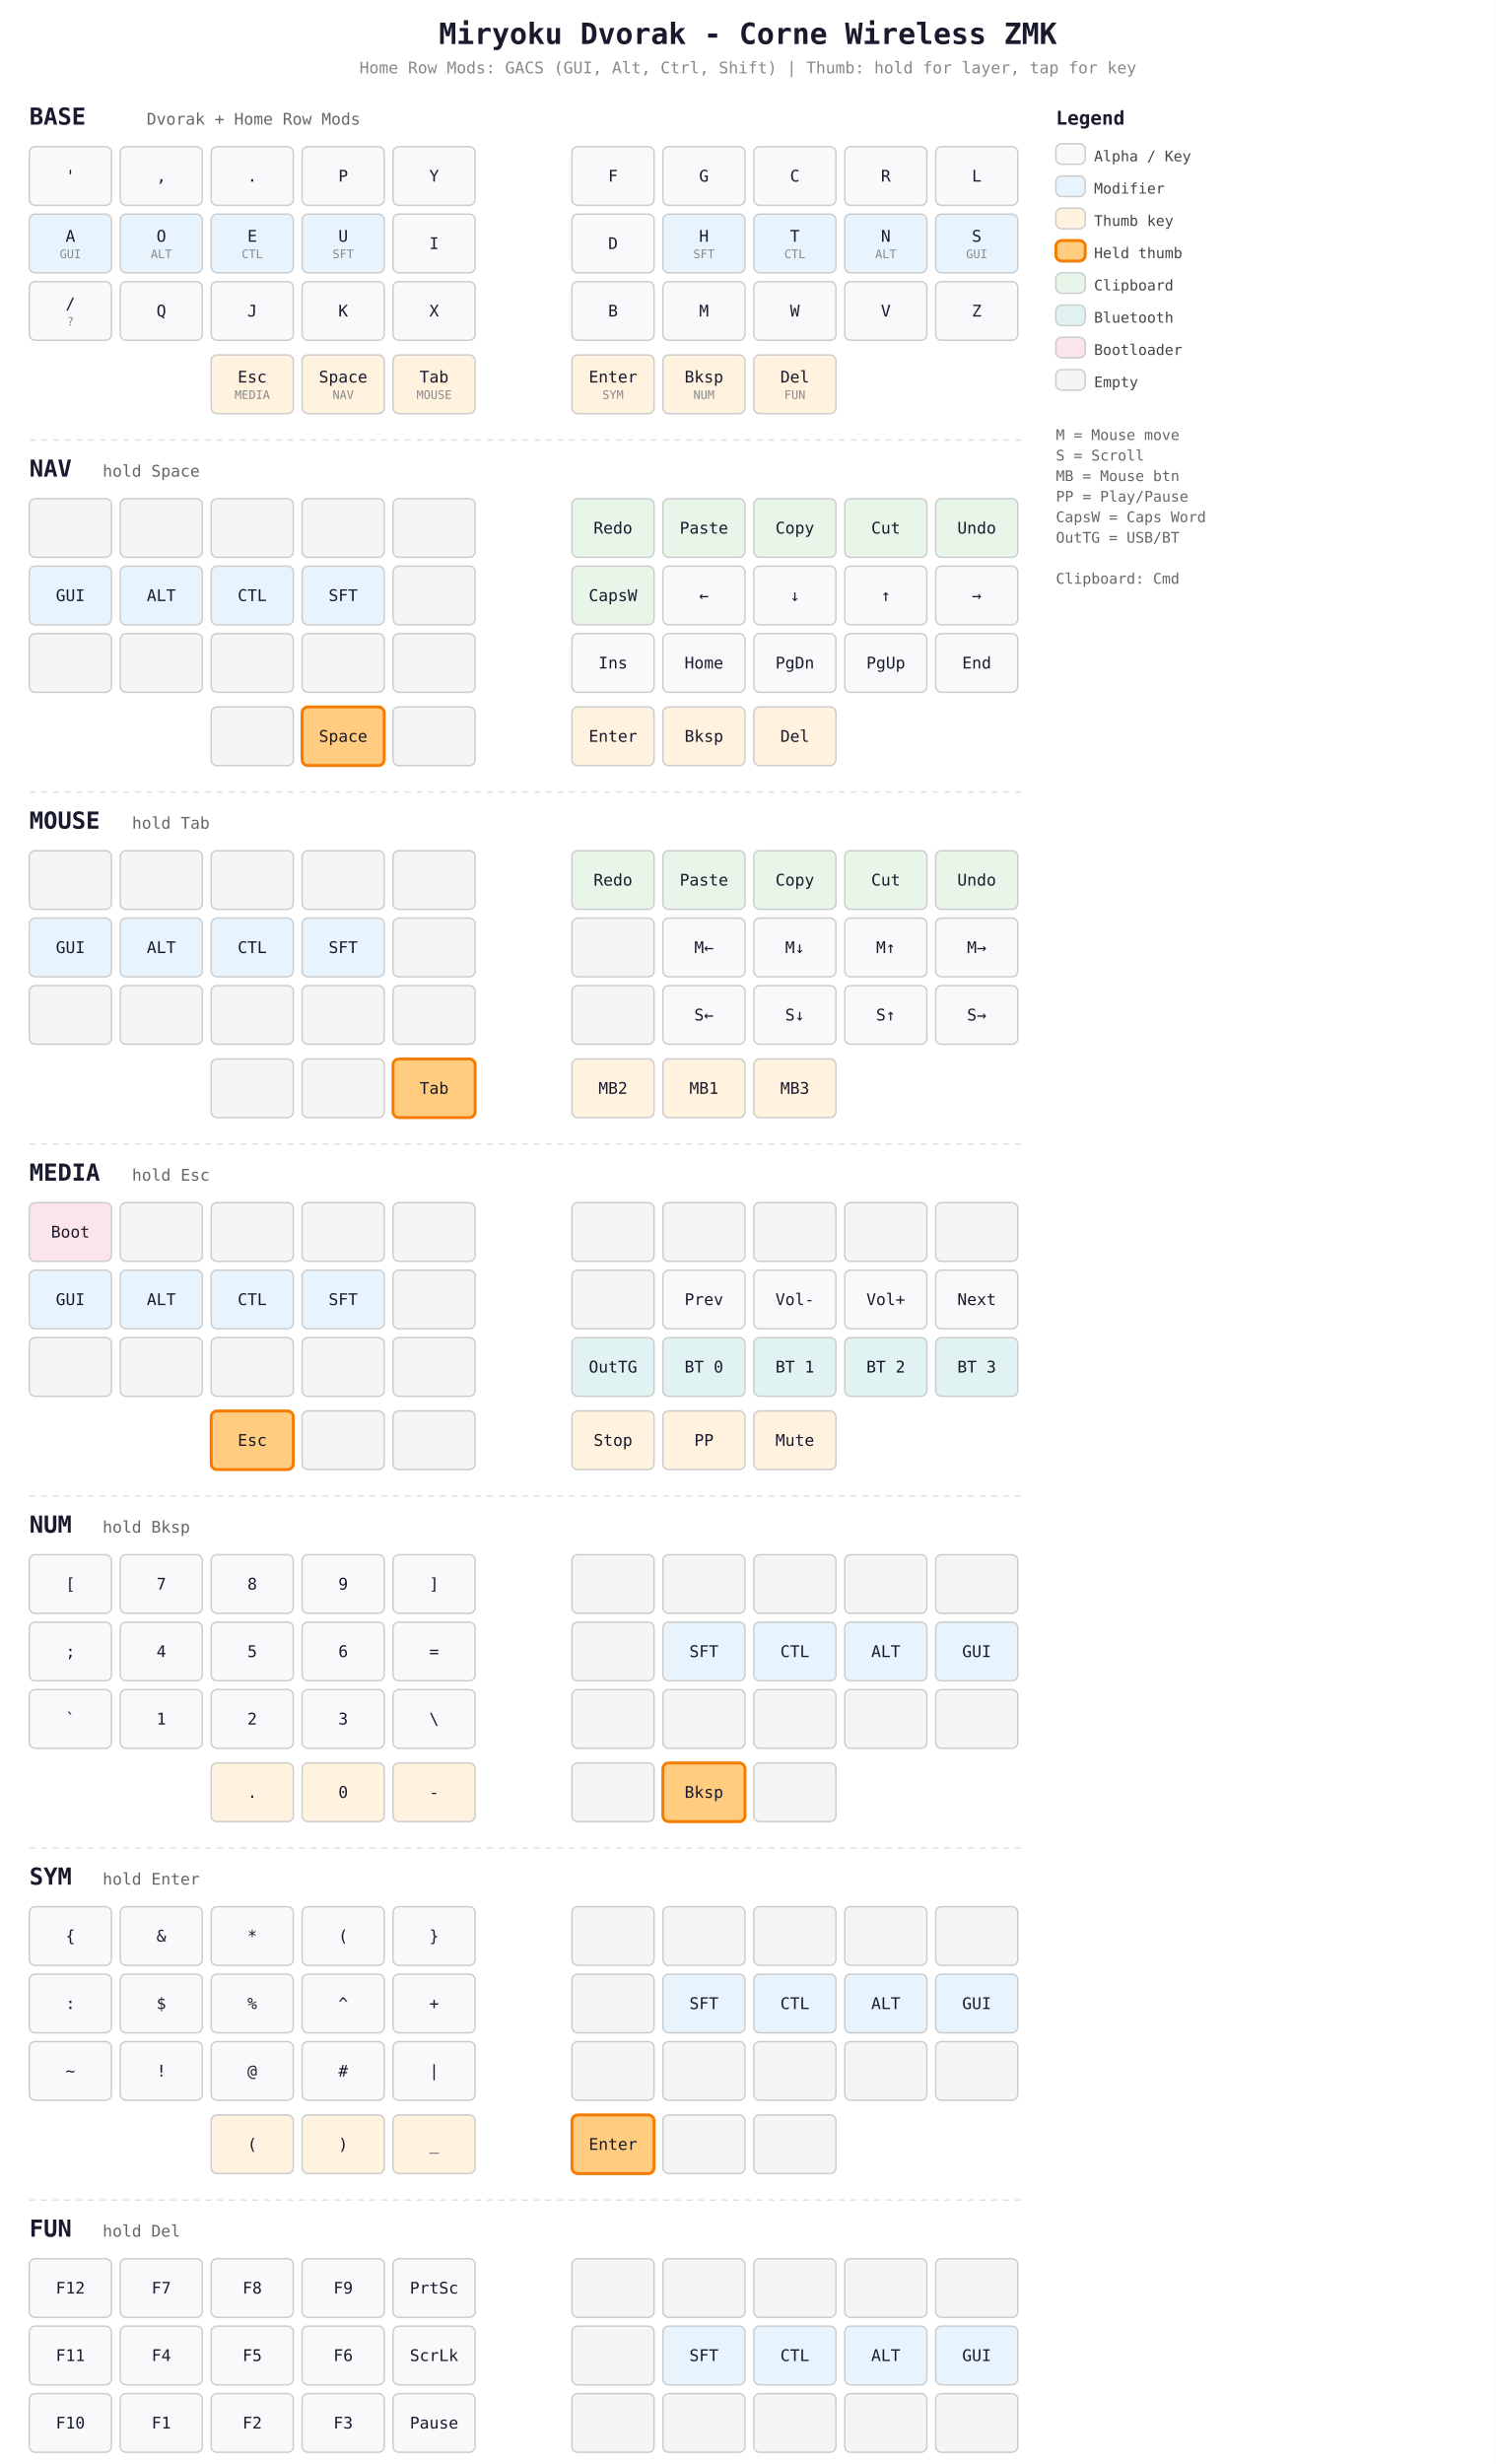
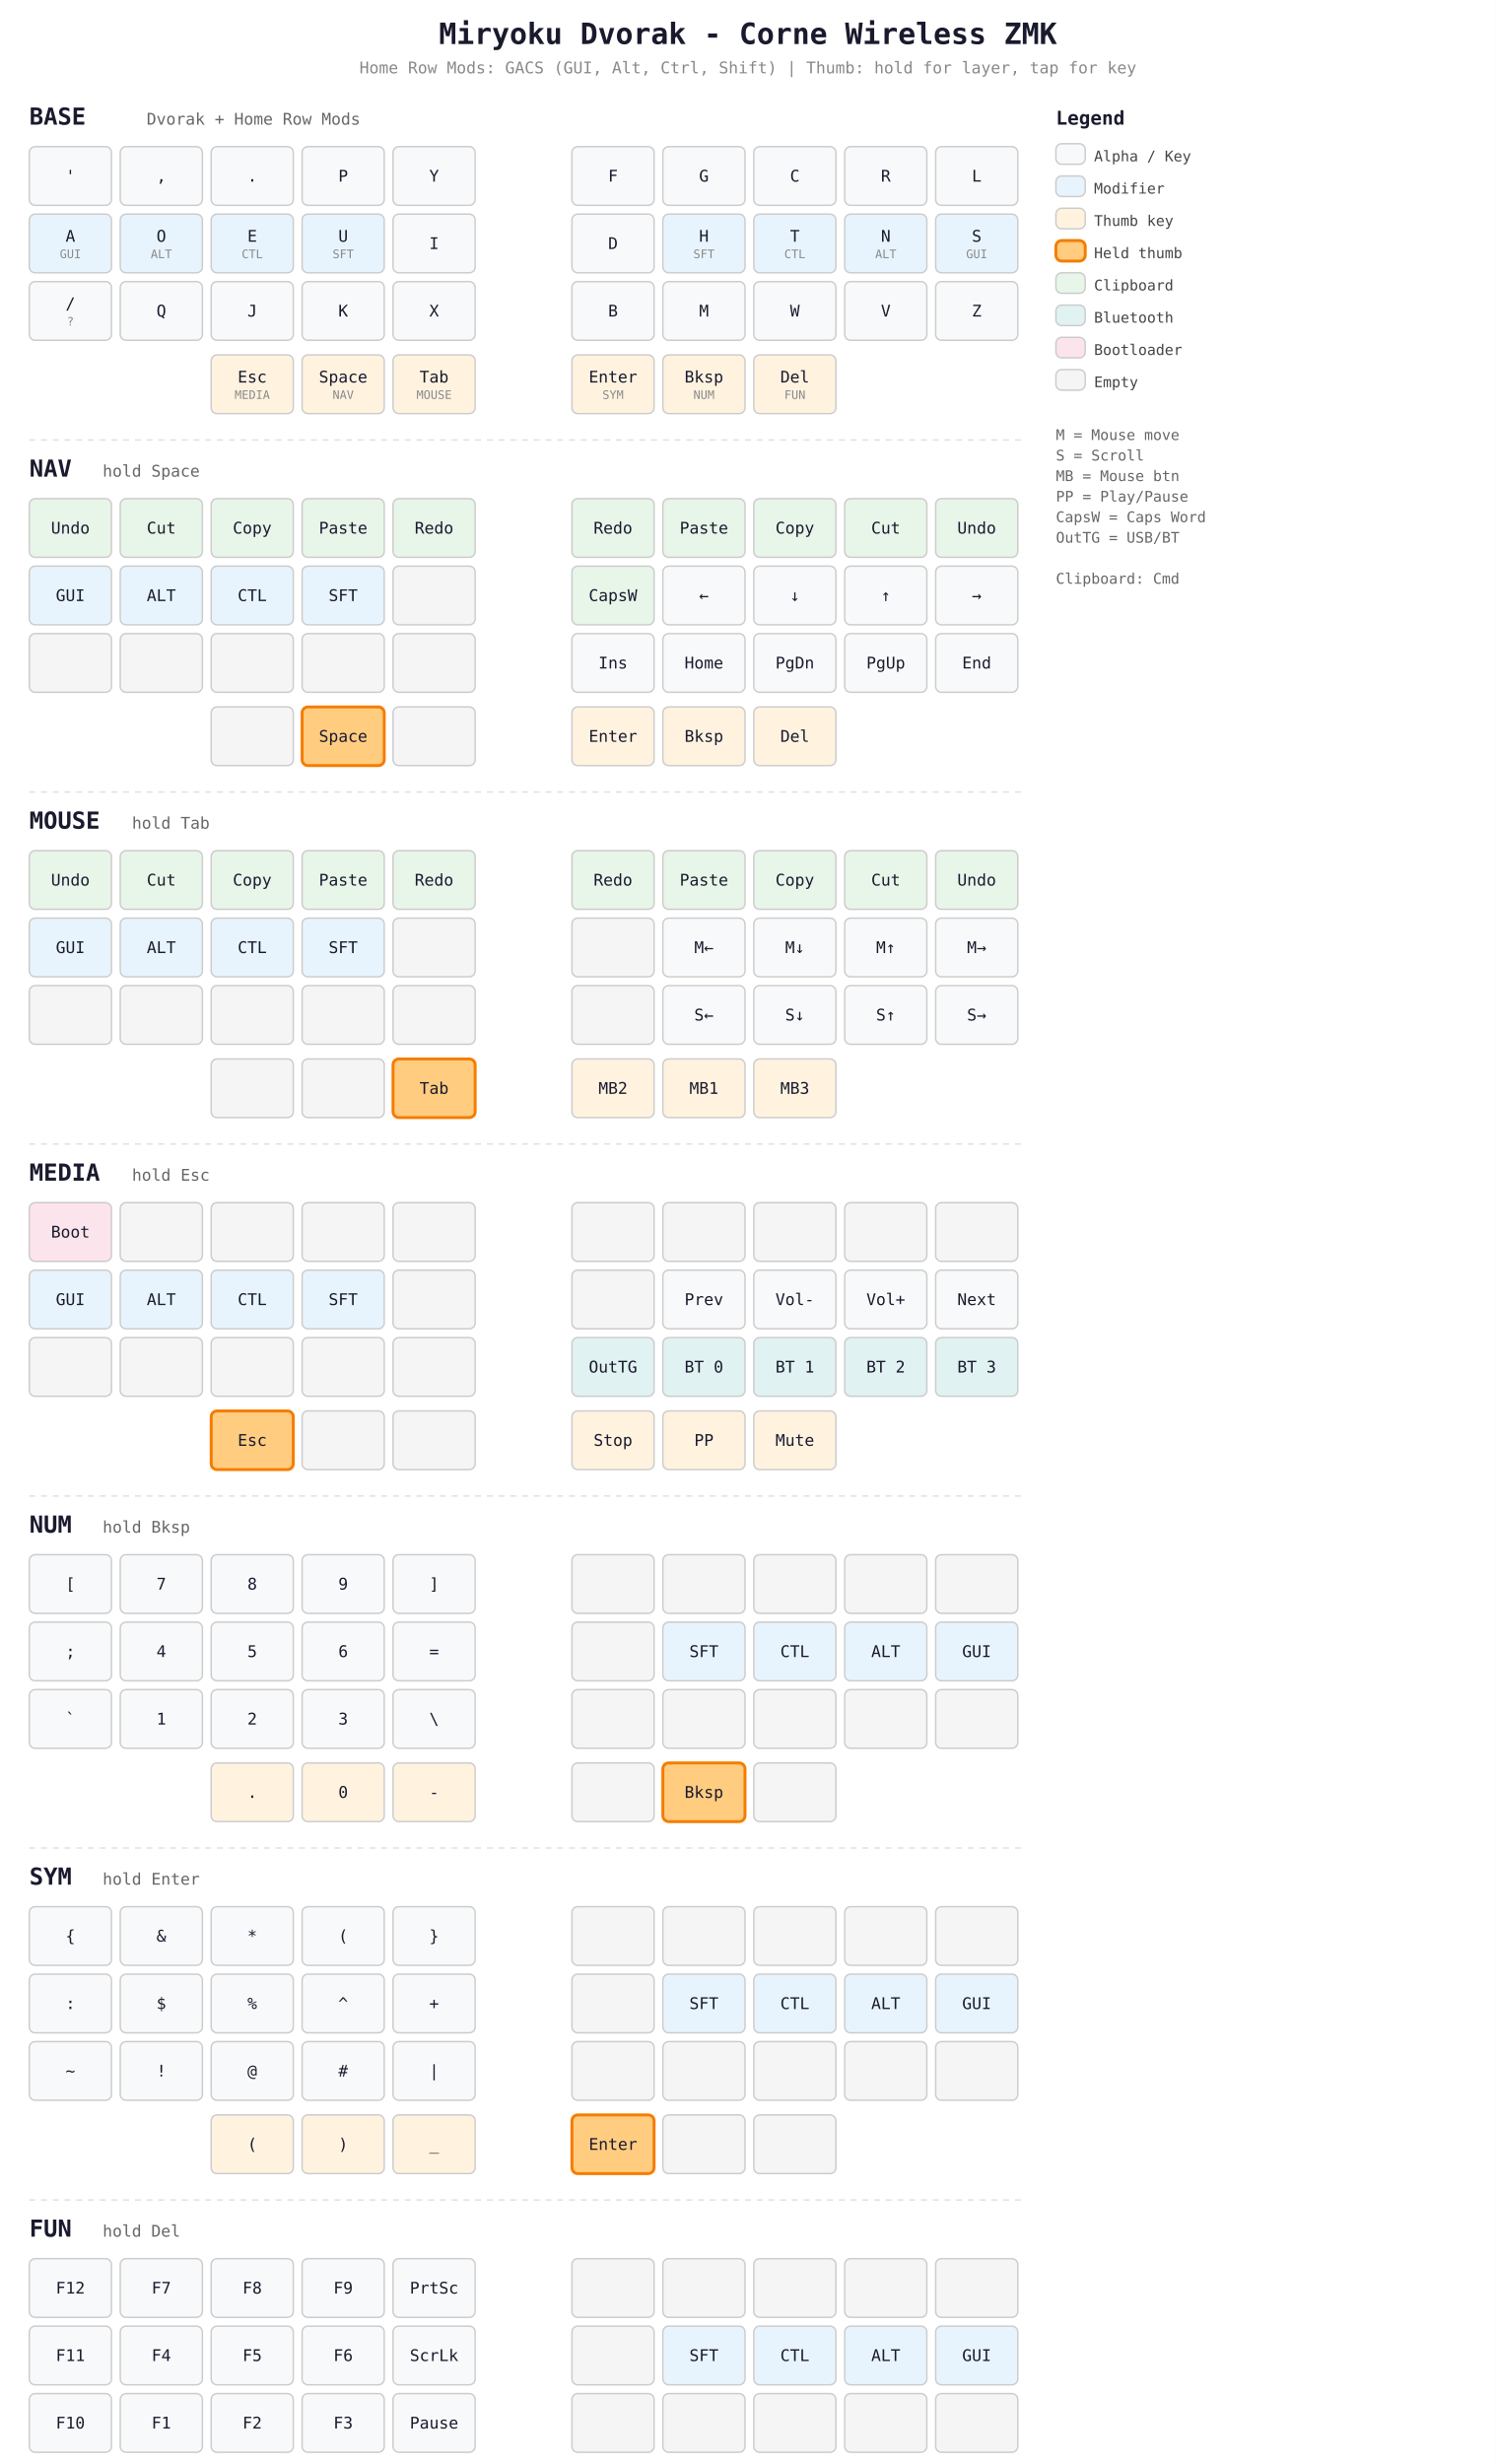
<svg xmlns="http://www.w3.org/2000/svg" viewBox="0 0 1020 1680" font-family="monospace, Menlo, Consolas" font-size="11">
  <style>
    .layer-title { font-size: 16px; font-weight: bold; fill: #1a1a2e; }
    .layer-subtitle { font-size: 11px; fill: #666; }
    .key { stroke: #ccc; stroke-width: 1; rx: 4; ry: 4; }
    .key-base { fill: #f8f9fa; }
    .key-mod { fill: #e8f4fd; }
    .key-thumb { fill: #fff3e0; }
    .key-thumb-active { fill: #ffcc80; stroke: #f57c00; stroke-width: 2; }
    .key-action { fill: #e8f5e9; }
    .key-empty { fill: #f5f5f5; }
    .key-danger { fill: #fce4ec; }
    .key-bt { fill: #e0f2f1; }
    .key-label { fill: #1a1a2e; font-size: 11px; text-anchor: middle; dominant-baseline: central; }
    .key-sub { fill: #888; font-size: 8px; text-anchor: middle; }
    .separator { stroke: #e0e0e0; stroke-width: 1; stroke-dasharray: 4,4; }
  </style>
  <rect width="1020" height="1680" fill="#fff" />
  <text x="510" y="30" text-anchor="middle" font-size="20" font-weight="bold" fill="#1a1a2e">Miryoku Dvorak - Corne Wireless ZMK</text>
  <text x="510" y="50" text-anchor="middle" font-size="11" fill="#888">Home Row Mods: GACS (GUI, Alt, Ctrl, Shift) | Thumb: hold for layer, tap for key</text>
  <g transform="translate(20, 70)">
    <text class="layer-title" x="0" y="15">BASE</text>
    <text class="layer-subtitle" x="80" y="15">Dvorak + Home Row Mods</text>
    <rect class="key key-base" x="0" y="30" width="56" height="40" />
    <text class="key-label" x="28" y="50">'</text>
    <rect class="key key-base" x="62" y="30" width="56" height="40" />
    <text class="key-label" x="90" y="50">,</text>
    <rect class="key key-base" x="124" y="30" width="56" height="40" />
    <text class="key-label" x="152" y="50">.</text>
    <rect class="key key-base" x="186" y="30" width="56" height="40" />
    <text class="key-label" x="214" y="50">P</text>
    <rect class="key key-base" x="248" y="30" width="56" height="40" />
    <text class="key-label" x="276" y="50">Y</text>
    <rect class="key key-base" x="370" y="30" width="56" height="40" />
    <text class="key-label" x="398" y="50">F</text>
    <rect class="key key-base" x="432" y="30" width="56" height="40" />
    <text class="key-label" x="460" y="50">G</text>
    <rect class="key key-base" x="494" y="30" width="56" height="40" />
    <text class="key-label" x="522" y="50">C</text>
    <rect class="key key-base" x="556" y="30" width="56" height="40" />
    <text class="key-label" x="584" y="50">R</text>
    <rect class="key key-base" x="618" y="30" width="56" height="40" />
    <text class="key-label" x="646" y="50">L</text>
    <rect class="key key-mod" x="0" y="76" width="56" height="40" />
    <text class="key-label" x="28" y="91">A</text>
    <text class="key-sub" x="28" y="106">GUI</text>
    <rect class="key key-mod" x="62" y="76" width="56" height="40" />
    <text class="key-label" x="90" y="91">O</text>
    <text class="key-sub" x="90" y="106">ALT</text>
    <rect class="key key-mod" x="124" y="76" width="56" height="40" />
    <text class="key-label" x="152" y="91">E</text>
    <text class="key-sub" x="152" y="106">CTL</text>
    <rect class="key key-mod" x="186" y="76" width="56" height="40" />
    <text class="key-label" x="214" y="91">U</text>
    <text class="key-sub" x="214" y="106">SFT</text>
    <rect class="key key-base" x="248" y="76" width="56" height="40" />
    <text class="key-label" x="276" y="96">I</text>
    <rect class="key key-base" x="370" y="76" width="56" height="40" />
    <text class="key-label" x="398" y="96">D</text>
    <rect class="key key-mod" x="432" y="76" width="56" height="40" />
    <text class="key-label" x="460" y="91">H</text>
    <text class="key-sub" x="460" y="106">SFT</text>
    <rect class="key key-mod" x="494" y="76" width="56" height="40" />
    <text class="key-label" x="522" y="91">T</text>
    <text class="key-sub" x="522" y="106">CTL</text>
    <rect class="key key-mod" x="556" y="76" width="56" height="40" />
    <text class="key-label" x="584" y="91">N</text>
    <text class="key-sub" x="584" y="106">ALT</text>
    <rect class="key key-mod" x="618" y="76" width="56" height="40" />
    <text class="key-label" x="646" y="91">S</text>
    <text class="key-sub" x="646" y="106">GUI</text>
    <rect class="key key-base" x="0" y="122" width="56" height="40" />
    <text class="key-label" x="28" y="137">/</text>
    <text class="key-sub" x="28" y="152">?</text>
    <rect class="key key-base" x="62" y="122" width="56" height="40" />
    <text class="key-label" x="90" y="142">Q</text>
    <rect class="key key-base" x="124" y="122" width="56" height="40" />
    <text class="key-label" x="152" y="142">J</text>
    <rect class="key key-base" x="186" y="122" width="56" height="40" />
    <text class="key-label" x="214" y="142">K</text>
    <rect class="key key-base" x="248" y="122" width="56" height="40" />
    <text class="key-label" x="276" y="142">X</text>
    <rect class="key key-base" x="370" y="122" width="56" height="40" />
    <text class="key-label" x="398" y="142">B</text>
    <rect class="key key-base" x="432" y="122" width="56" height="40" />
    <text class="key-label" x="460" y="142">M</text>
    <rect class="key key-base" x="494" y="122" width="56" height="40" />
    <text class="key-label" x="522" y="142">W</text>
    <rect class="key key-base" x="556" y="122" width="56" height="40" />
    <text class="key-label" x="584" y="142">V</text>
    <rect class="key key-base" x="618" y="122" width="56" height="40" />
    <text class="key-label" x="646" y="142">Z</text>
    <rect class="key key-thumb" x="124" y="172" width="56" height="40" />
    <text class="key-label" x="152" y="187">Esc</text>
    <text class="key-sub" x="152" y="202">MEDIA</text>
    <rect class="key key-thumb" x="186" y="172" width="56" height="40" />
    <text class="key-label" x="214" y="187">Space</text>
    <text class="key-sub" x="214" y="202">NAV</text>
    <rect class="key key-thumb" x="248" y="172" width="56" height="40" />
    <text class="key-label" x="276" y="187">Tab</text>
    <text class="key-sub" x="276" y="202">MOUSE</text>
    <rect class="key key-thumb" x="370" y="172" width="56" height="40" />
    <text class="key-label" x="398" y="187">Enter</text>
    <text class="key-sub" x="398" y="202">SYM</text>
    <rect class="key key-thumb" x="432" y="172" width="56" height="40" />
    <text class="key-label" x="460" y="187">Bksp</text>
    <text class="key-sub" x="460" y="202">NUM</text>
    <rect class="key key-thumb" x="494" y="172" width="56" height="40" />
    <text class="key-label" x="522" y="187">Del</text>
    <text class="key-sub" x="522" y="202">FUN</text>
  </g>
  <line class="separator" x1="20" y1="300" x2="700" y2="300" />
  <g transform="translate(20, 310)">
    <text class="layer-title" x="0" y="15">NAV</text>
    <text class="layer-subtitle" x="50" y="15">hold Space</text>
-     <rect class="key key-empty" x="0" y="30" width="56" height="40" />
-     <rect class="key key-empty" x="62" y="30" width="56" height="40" />
-     <rect class="key key-empty" x="124" y="30" width="56" height="40" />
-     <rect class="key key-empty" x="186" y="30" width="56" height="40" />
-     <rect class="key key-empty" x="248" y="30" width="56" height="40" />
+     <rect class="key key-action" x="0" y="30" width="56" height="40" />
+     <text class="key-label" x="28" y="50">Undo</text>
+     <rect class="key key-action" x="62" y="30" width="56" height="40" />
+     <text class="key-label" x="90" y="50">Cut</text>
+     <rect class="key key-action" x="124" y="30" width="56" height="40" />
+     <text class="key-label" x="152" y="50">Copy</text>
+     <rect class="key key-action" x="186" y="30" width="56" height="40" />
+     <text class="key-label" x="214" y="50">Paste</text>
+     <rect class="key key-action" x="248" y="30" width="56" height="40" />
+     <text class="key-label" x="276" y="50">Redo</text>
    <rect class="key key-action" x="370" y="30" width="56" height="40" />
    <text class="key-label" x="398" y="50">Redo</text>
    <rect class="key key-action" x="432" y="30" width="56" height="40" />
    <text class="key-label" x="460" y="50">Paste</text>
    <rect class="key key-action" x="494" y="30" width="56" height="40" />
    <text class="key-label" x="522" y="50">Copy</text>
    <rect class="key key-action" x="556" y="30" width="56" height="40" />
    <text class="key-label" x="584" y="50">Cut</text>
    <rect class="key key-action" x="618" y="30" width="56" height="40" />
    <text class="key-label" x="646" y="50">Undo</text>
    <rect class="key key-mod" x="0" y="76" width="56" height="40" />
    <text class="key-label" x="28" y="96">GUI</text>
    <rect class="key key-mod" x="62" y="76" width="56" height="40" />
    <text class="key-label" x="90" y="96">ALT</text>
    <rect class="key key-mod" x="124" y="76" width="56" height="40" />
    <text class="key-label" x="152" y="96">CTL</text>
    <rect class="key key-mod" x="186" y="76" width="56" height="40" />
    <text class="key-label" x="214" y="96">SFT</text>
    <rect class="key key-empty" x="248" y="76" width="56" height="40" />
    <rect class="key key-action" x="370" y="76" width="56" height="40" />
    <text class="key-label" x="398" y="96">CapsW</text>
    <rect class="key key-base" x="432" y="76" width="56" height="40" />
    <text class="key-label" x="460" y="96">←</text>
    <rect class="key key-base" x="494" y="76" width="56" height="40" />
    <text class="key-label" x="522" y="96">↓</text>
    <rect class="key key-base" x="556" y="76" width="56" height="40" />
    <text class="key-label" x="584" y="96">↑</text>
    <rect class="key key-base" x="618" y="76" width="56" height="40" />
    <text class="key-label" x="646" y="96">→</text>
    <rect class="key key-empty" x="0" y="122" width="56" height="40" />
    <rect class="key key-empty" x="62" y="122" width="56" height="40" />
    <rect class="key key-empty" x="124" y="122" width="56" height="40" />
    <rect class="key key-empty" x="186" y="122" width="56" height="40" />
    <rect class="key key-empty" x="248" y="122" width="56" height="40" />
    <rect class="key key-base" x="370" y="122" width="56" height="40" />
    <text class="key-label" x="398" y="142">Ins</text>
    <rect class="key key-base" x="432" y="122" width="56" height="40" />
    <text class="key-label" x="460" y="142">Home</text>
    <rect class="key key-base" x="494" y="122" width="56" height="40" />
    <text class="key-label" x="522" y="142">PgDn</text>
    <rect class="key key-base" x="556" y="122" width="56" height="40" />
    <text class="key-label" x="584" y="142">PgUp</text>
    <rect class="key key-base" x="618" y="122" width="56" height="40" />
    <text class="key-label" x="646" y="142">End</text>
    <rect class="key key-empty" x="124" y="172" width="56" height="40" />
    <rect class="key key-thumb-active" x="186" y="172" width="56" height="40" />
    <text class="key-label" x="214" y="192">Space</text>
    <rect class="key key-empty" x="248" y="172" width="56" height="40" />
    <rect class="key key-thumb" x="370" y="172" width="56" height="40" />
    <text class="key-label" x="398" y="192">Enter</text>
    <rect class="key key-thumb" x="432" y="172" width="56" height="40" />
    <text class="key-label" x="460" y="192">Bksp</text>
    <rect class="key key-thumb" x="494" y="172" width="56" height="40" />
    <text class="key-label" x="522" y="192">Del</text>
  </g>
  <line class="separator" x1="20" y1="540" x2="700" y2="540" />
  <g transform="translate(20, 550)">
    <text class="layer-title" x="0" y="15">MOUSE</text>
    <text class="layer-subtitle" x="70" y="15">hold Tab</text>
-     <rect class="key key-empty" x="0" y="30" width="56" height="40" />
-     <rect class="key key-empty" x="62" y="30" width="56" height="40" />
-     <rect class="key key-empty" x="124" y="30" width="56" height="40" />
-     <rect class="key key-empty" x="186" y="30" width="56" height="40" />
-     <rect class="key key-empty" x="248" y="30" width="56" height="40" />
+     <rect class="key key-action" x="0" y="30" width="56" height="40" />
+     <text class="key-label" x="28" y="50">Undo</text>
+     <rect class="key key-action" x="62" y="30" width="56" height="40" />
+     <text class="key-label" x="90" y="50">Cut</text>
+     <rect class="key key-action" x="124" y="30" width="56" height="40" />
+     <text class="key-label" x="152" y="50">Copy</text>
+     <rect class="key key-action" x="186" y="30" width="56" height="40" />
+     <text class="key-label" x="214" y="50">Paste</text>
+     <rect class="key key-action" x="248" y="30" width="56" height="40" />
+     <text class="key-label" x="276" y="50">Redo</text>
    <rect class="key key-action" x="370" y="30" width="56" height="40" />
    <text class="key-label" x="398" y="50">Redo</text>
    <rect class="key key-action" x="432" y="30" width="56" height="40" />
    <text class="key-label" x="460" y="50">Paste</text>
    <rect class="key key-action" x="494" y="30" width="56" height="40" />
    <text class="key-label" x="522" y="50">Copy</text>
    <rect class="key key-action" x="556" y="30" width="56" height="40" />
    <text class="key-label" x="584" y="50">Cut</text>
    <rect class="key key-action" x="618" y="30" width="56" height="40" />
    <text class="key-label" x="646" y="50">Undo</text>
    <rect class="key key-mod" x="0" y="76" width="56" height="40" />
    <text class="key-label" x="28" y="96">GUI</text>
    <rect class="key key-mod" x="62" y="76" width="56" height="40" />
    <text class="key-label" x="90" y="96">ALT</text>
    <rect class="key key-mod" x="124" y="76" width="56" height="40" />
    <text class="key-label" x="152" y="96">CTL</text>
    <rect class="key key-mod" x="186" y="76" width="56" height="40" />
    <text class="key-label" x="214" y="96">SFT</text>
    <rect class="key key-empty" x="248" y="76" width="56" height="40" />
    <rect class="key key-empty" x="370" y="76" width="56" height="40" />
    <rect class="key key-base" x="432" y="76" width="56" height="40" />
    <text class="key-label" x="460" y="96">M←</text>
    <rect class="key key-base" x="494" y="76" width="56" height="40" />
    <text class="key-label" x="522" y="96">M↓</text>
    <rect class="key key-base" x="556" y="76" width="56" height="40" />
    <text class="key-label" x="584" y="96">M↑</text>
    <rect class="key key-base" x="618" y="76" width="56" height="40" />
    <text class="key-label" x="646" y="96">M→</text>
    <rect class="key key-empty" x="0" y="122" width="56" height="40" />
    <rect class="key key-empty" x="62" y="122" width="56" height="40" />
    <rect class="key key-empty" x="124" y="122" width="56" height="40" />
    <rect class="key key-empty" x="186" y="122" width="56" height="40" />
    <rect class="key key-empty" x="248" y="122" width="56" height="40" />
    <rect class="key key-empty" x="370" y="122" width="56" height="40" />
    <rect class="key key-base" x="432" y="122" width="56" height="40" />
    <text class="key-label" x="460" y="142">S←</text>
    <rect class="key key-base" x="494" y="122" width="56" height="40" />
    <text class="key-label" x="522" y="142">S↓</text>
    <rect class="key key-base" x="556" y="122" width="56" height="40" />
    <text class="key-label" x="584" y="142">S↑</text>
    <rect class="key key-base" x="618" y="122" width="56" height="40" />
    <text class="key-label" x="646" y="142">S→</text>
    <rect class="key key-empty" x="124" y="172" width="56" height="40" />
    <rect class="key key-empty" x="186" y="172" width="56" height="40" />
    <rect class="key key-thumb-active" x="248" y="172" width="56" height="40" />
    <text class="key-label" x="276" y="192">Tab</text>
    <rect class="key key-thumb" x="370" y="172" width="56" height="40" />
    <text class="key-label" x="398" y="192">MB2</text>
    <rect class="key key-thumb" x="432" y="172" width="56" height="40" />
    <text class="key-label" x="460" y="192">MB1</text>
    <rect class="key key-thumb" x="494" y="172" width="56" height="40" />
    <text class="key-label" x="522" y="192">MB3</text>
  </g>
  <line class="separator" x1="20" y1="780" x2="700" y2="780" />
  <g transform="translate(20, 790)">
    <text class="layer-title" x="0" y="15">MEDIA</text>
    <text class="layer-subtitle" x="70" y="15">hold Esc</text>
    <rect class="key key-danger" x="0" y="30" width="56" height="40" />
    <text class="key-label" x="28" y="50">Boot</text>
    <rect class="key key-empty" x="62" y="30" width="56" height="40" />
    <rect class="key key-empty" x="124" y="30" width="56" height="40" />
    <rect class="key key-empty" x="186" y="30" width="56" height="40" />
    <rect class="key key-empty" x="248" y="30" width="56" height="40" />
    <rect class="key key-empty" x="370" y="30" width="56" height="40" />
    <rect class="key key-empty" x="432" y="30" width="56" height="40" />
    <rect class="key key-empty" x="494" y="30" width="56" height="40" />
    <rect class="key key-empty" x="556" y="30" width="56" height="40" />
    <rect class="key key-empty" x="618" y="30" width="56" height="40" />
    <rect class="key key-mod" x="0" y="76" width="56" height="40" />
    <text class="key-label" x="28" y="96">GUI</text>
    <rect class="key key-mod" x="62" y="76" width="56" height="40" />
    <text class="key-label" x="90" y="96">ALT</text>
    <rect class="key key-mod" x="124" y="76" width="56" height="40" />
    <text class="key-label" x="152" y="96">CTL</text>
    <rect class="key key-mod" x="186" y="76" width="56" height="40" />
    <text class="key-label" x="214" y="96">SFT</text>
    <rect class="key key-empty" x="248" y="76" width="56" height="40" />
    <rect class="key key-empty" x="370" y="76" width="56" height="40" />
    <rect class="key key-base" x="432" y="76" width="56" height="40" />
    <text class="key-label" x="460" y="96">Prev</text>
    <rect class="key key-base" x="494" y="76" width="56" height="40" />
    <text class="key-label" x="522" y="96">Vol-</text>
    <rect class="key key-base" x="556" y="76" width="56" height="40" />
    <text class="key-label" x="584" y="96">Vol+</text>
    <rect class="key key-base" x="618" y="76" width="56" height="40" />
    <text class="key-label" x="646" y="96">Next</text>
    <rect class="key key-empty" x="0" y="122" width="56" height="40" />
    <rect class="key key-empty" x="62" y="122" width="56" height="40" />
    <rect class="key key-empty" x="124" y="122" width="56" height="40" />
    <rect class="key key-empty" x="186" y="122" width="56" height="40" />
    <rect class="key key-empty" x="248" y="122" width="56" height="40" />
    <rect class="key key-bt" x="370" y="122" width="56" height="40" />
    <text class="key-label" x="398" y="142">OutTG</text>
    <rect class="key key-bt" x="432" y="122" width="56" height="40" />
    <text class="key-label" x="460" y="142">BT 0</text>
    <rect class="key key-bt" x="494" y="122" width="56" height="40" />
    <text class="key-label" x="522" y="142">BT 1</text>
    <rect class="key key-bt" x="556" y="122" width="56" height="40" />
    <text class="key-label" x="584" y="142">BT 2</text>
    <rect class="key key-bt" x="618" y="122" width="56" height="40" />
    <text class="key-label" x="646" y="142">BT 3</text>
    <rect class="key key-thumb-active" x="124" y="172" width="56" height="40" />
    <text class="key-label" x="152" y="192">Esc</text>
    <rect class="key key-empty" x="186" y="172" width="56" height="40" />
    <rect class="key key-empty" x="248" y="172" width="56" height="40" />
    <rect class="key key-thumb" x="370" y="172" width="56" height="40" />
    <text class="key-label" x="398" y="192">Stop</text>
    <rect class="key key-thumb" x="432" y="172" width="56" height="40" />
    <text class="key-label" x="460" y="192">PP</text>
    <rect class="key key-thumb" x="494" y="172" width="56" height="40" />
    <text class="key-label" x="522" y="192">Mute</text>
  </g>
  <line class="separator" x1="20" y1="1020" x2="700" y2="1020" />
  <g transform="translate(20, 1030)">
    <text class="layer-title" x="0" y="15">NUM</text>
    <text class="layer-subtitle" x="50" y="15">hold Bksp</text>
    <rect class="key key-base" x="0" y="30" width="56" height="40" />
    <text class="key-label" x="28" y="50">[</text>
    <rect class="key key-base" x="62" y="30" width="56" height="40" />
    <text class="key-label" x="90" y="50">7</text>
    <rect class="key key-base" x="124" y="30" width="56" height="40" />
    <text class="key-label" x="152" y="50">8</text>
    <rect class="key key-base" x="186" y="30" width="56" height="40" />
    <text class="key-label" x="214" y="50">9</text>
    <rect class="key key-base" x="248" y="30" width="56" height="40" />
    <text class="key-label" x="276" y="50">]</text>
    <rect class="key key-empty" x="370" y="30" width="56" height="40" />
    <rect class="key key-empty" x="432" y="30" width="56" height="40" />
    <rect class="key key-empty" x="494" y="30" width="56" height="40" />
    <rect class="key key-empty" x="556" y="30" width="56" height="40" />
    <rect class="key key-empty" x="618" y="30" width="56" height="40" />
    <rect class="key key-base" x="0" y="76" width="56" height="40" />
    <text class="key-label" x="28" y="96">;</text>
    <rect class="key key-base" x="62" y="76" width="56" height="40" />
    <text class="key-label" x="90" y="96">4</text>
    <rect class="key key-base" x="124" y="76" width="56" height="40" />
    <text class="key-label" x="152" y="96">5</text>
    <rect class="key key-base" x="186" y="76" width="56" height="40" />
    <text class="key-label" x="214" y="96">6</text>
    <rect class="key key-base" x="248" y="76" width="56" height="40" />
    <text class="key-label" x="276" y="96">=</text>
    <rect class="key key-empty" x="370" y="76" width="56" height="40" />
    <rect class="key key-mod" x="432" y="76" width="56" height="40" />
    <text class="key-label" x="460" y="96">SFT</text>
    <rect class="key key-mod" x="494" y="76" width="56" height="40" />
    <text class="key-label" x="522" y="96">CTL</text>
    <rect class="key key-mod" x="556" y="76" width="56" height="40" />
    <text class="key-label" x="584" y="96">ALT</text>
    <rect class="key key-mod" x="618" y="76" width="56" height="40" />
    <text class="key-label" x="646" y="96">GUI</text>
    <rect class="key key-base" x="0" y="122" width="56" height="40" />
    <text class="key-label" x="28" y="142">`</text>
    <rect class="key key-base" x="62" y="122" width="56" height="40" />
    <text class="key-label" x="90" y="142">1</text>
    <rect class="key key-base" x="124" y="122" width="56" height="40" />
    <text class="key-label" x="152" y="142">2</text>
    <rect class="key key-base" x="186" y="122" width="56" height="40" />
    <text class="key-label" x="214" y="142">3</text>
    <rect class="key key-base" x="248" y="122" width="56" height="40" />
    <text class="key-label" x="276" y="142">\</text>
    <rect class="key key-empty" x="370" y="122" width="56" height="40" />
    <rect class="key key-empty" x="432" y="122" width="56" height="40" />
    <rect class="key key-empty" x="494" y="122" width="56" height="40" />
    <rect class="key key-empty" x="556" y="122" width="56" height="40" />
    <rect class="key key-empty" x="618" y="122" width="56" height="40" />
    <rect class="key key-thumb" x="124" y="172" width="56" height="40" />
    <text class="key-label" x="152" y="192">.</text>
    <rect class="key key-thumb" x="186" y="172" width="56" height="40" />
    <text class="key-label" x="214" y="192">0</text>
    <rect class="key key-thumb" x="248" y="172" width="56" height="40" />
    <text class="key-label" x="276" y="192">-</text>
    <rect class="key key-empty" x="370" y="172" width="56" height="40" />
    <rect class="key key-thumb-active" x="432" y="172" width="56" height="40" />
    <text class="key-label" x="460" y="192">Bksp</text>
    <rect class="key key-empty" x="494" y="172" width="56" height="40" />
  </g>
  <line class="separator" x1="20" y1="1260" x2="700" y2="1260" />
  <g transform="translate(20, 1270)">
    <text class="layer-title" x="0" y="15">SYM</text>
    <text class="layer-subtitle" x="50" y="15">hold Enter</text>
    <rect class="key key-base" x="0" y="30" width="56" height="40" />
    <text class="key-label" x="28" y="50">{</text>
    <rect class="key key-base" x="62" y="30" width="56" height="40" />
    <text class="key-label" x="90" y="50">&amp;</text>
    <rect class="key key-base" x="124" y="30" width="56" height="40" />
    <text class="key-label" x="152" y="50">*</text>
    <rect class="key key-base" x="186" y="30" width="56" height="40" />
    <text class="key-label" x="214" y="50">(</text>
    <rect class="key key-base" x="248" y="30" width="56" height="40" />
    <text class="key-label" x="276" y="50">}</text>
    <rect class="key key-empty" x="370" y="30" width="56" height="40" />
    <rect class="key key-empty" x="432" y="30" width="56" height="40" />
    <rect class="key key-empty" x="494" y="30" width="56" height="40" />
    <rect class="key key-empty" x="556" y="30" width="56" height="40" />
    <rect class="key key-empty" x="618" y="30" width="56" height="40" />
    <rect class="key key-base" x="0" y="76" width="56" height="40" />
    <text class="key-label" x="28" y="96">:</text>
    <rect class="key key-base" x="62" y="76" width="56" height="40" />
    <text class="key-label" x="90" y="96">$</text>
    <rect class="key key-base" x="124" y="76" width="56" height="40" />
    <text class="key-label" x="152" y="96">%</text>
    <rect class="key key-base" x="186" y="76" width="56" height="40" />
    <text class="key-label" x="214" y="96">^</text>
    <rect class="key key-base" x="248" y="76" width="56" height="40" />
    <text class="key-label" x="276" y="96">+</text>
    <rect class="key key-empty" x="370" y="76" width="56" height="40" />
    <rect class="key key-mod" x="432" y="76" width="56" height="40" />
    <text class="key-label" x="460" y="96">SFT</text>
    <rect class="key key-mod" x="494" y="76" width="56" height="40" />
    <text class="key-label" x="522" y="96">CTL</text>
    <rect class="key key-mod" x="556" y="76" width="56" height="40" />
    <text class="key-label" x="584" y="96">ALT</text>
    <rect class="key key-mod" x="618" y="76" width="56" height="40" />
    <text class="key-label" x="646" y="96">GUI</text>
    <rect class="key key-base" x="0" y="122" width="56" height="40" />
    <text class="key-label" x="28" y="142">~</text>
    <rect class="key key-base" x="62" y="122" width="56" height="40" />
    <text class="key-label" x="90" y="142">!</text>
    <rect class="key key-base" x="124" y="122" width="56" height="40" />
    <text class="key-label" x="152" y="142">@</text>
    <rect class="key key-base" x="186" y="122" width="56" height="40" />
    <text class="key-label" x="214" y="142">#</text>
    <rect class="key key-base" x="248" y="122" width="56" height="40" />
    <text class="key-label" x="276" y="142">|</text>
    <rect class="key key-empty" x="370" y="122" width="56" height="40" />
    <rect class="key key-empty" x="432" y="122" width="56" height="40" />
    <rect class="key key-empty" x="494" y="122" width="56" height="40" />
    <rect class="key key-empty" x="556" y="122" width="56" height="40" />
    <rect class="key key-empty" x="618" y="122" width="56" height="40" />
    <rect class="key key-thumb" x="124" y="172" width="56" height="40" />
    <text class="key-label" x="152" y="192">(</text>
    <rect class="key key-thumb" x="186" y="172" width="56" height="40" />
    <text class="key-label" x="214" y="192">)</text>
    <rect class="key key-thumb" x="248" y="172" width="56" height="40" />
    <text class="key-label" x="276" y="192">_</text>
    <rect class="key key-thumb-active" x="370" y="172" width="56" height="40" />
    <text class="key-label" x="398" y="192">Enter</text>
    <rect class="key key-empty" x="432" y="172" width="56" height="40" />
    <rect class="key key-empty" x="494" y="172" width="56" height="40" />
  </g>
  <line class="separator" x1="20" y1="1500" x2="700" y2="1500" />
  <g transform="translate(20, 1510)">
    <text class="layer-title" x="0" y="15">FUN</text>
    <text class="layer-subtitle" x="50" y="15">hold Del</text>
    <rect class="key key-base" x="0" y="30" width="56" height="40" />
    <text class="key-label" x="28" y="50">F12</text>
    <rect class="key key-base" x="62" y="30" width="56" height="40" />
    <text class="key-label" x="90" y="50">F7</text>
    <rect class="key key-base" x="124" y="30" width="56" height="40" />
    <text class="key-label" x="152" y="50">F8</text>
    <rect class="key key-base" x="186" y="30" width="56" height="40" />
    <text class="key-label" x="214" y="50">F9</text>
    <rect class="key key-base" x="248" y="30" width="56" height="40" />
    <text class="key-label" x="276" y="50">PrtSc</text>
    <rect class="key key-empty" x="370" y="30" width="56" height="40" />
    <rect class="key key-empty" x="432" y="30" width="56" height="40" />
    <rect class="key key-empty" x="494" y="30" width="56" height="40" />
    <rect class="key key-empty" x="556" y="30" width="56" height="40" />
    <rect class="key key-empty" x="618" y="30" width="56" height="40" />
    <rect class="key key-base" x="0" y="76" width="56" height="40" />
    <text class="key-label" x="28" y="96">F11</text>
    <rect class="key key-base" x="62" y="76" width="56" height="40" />
    <text class="key-label" x="90" y="96">F4</text>
    <rect class="key key-base" x="124" y="76" width="56" height="40" />
    <text class="key-label" x="152" y="96">F5</text>
    <rect class="key key-base" x="186" y="76" width="56" height="40" />
    <text class="key-label" x="214" y="96">F6</text>
    <rect class="key key-base" x="248" y="76" width="56" height="40" />
    <text class="key-label" x="276" y="96">ScrLk</text>
    <rect class="key key-empty" x="370" y="76" width="56" height="40" />
    <rect class="key key-mod" x="432" y="76" width="56" height="40" />
    <text class="key-label" x="460" y="96">SFT</text>
    <rect class="key key-mod" x="494" y="76" width="56" height="40" />
    <text class="key-label" x="522" y="96">CTL</text>
    <rect class="key key-mod" x="556" y="76" width="56" height="40" />
    <text class="key-label" x="584" y="96">ALT</text>
    <rect class="key key-mod" x="618" y="76" width="56" height="40" />
    <text class="key-label" x="646" y="96">GUI</text>
    <rect class="key key-base" x="0" y="122" width="56" height="40" />
    <text class="key-label" x="28" y="142">F10</text>
    <rect class="key key-base" x="62" y="122" width="56" height="40" />
    <text class="key-label" x="90" y="142">F1</text>
    <rect class="key key-base" x="124" y="122" width="56" height="40" />
    <text class="key-label" x="152" y="142">F2</text>
    <rect class="key key-base" x="186" y="122" width="56" height="40" />
    <text class="key-label" x="214" y="142">F3</text>
    <rect class="key key-base" x="248" y="122" width="56" height="40" />
    <text class="key-label" x="276" y="142">Pause</text>
    <rect class="key key-empty" x="370" y="122" width="56" height="40" />
    <rect class="key key-empty" x="432" y="122" width="56" height="40" />
    <rect class="key key-empty" x="494" y="122" width="56" height="40" />
    <rect class="key key-empty" x="556" y="122" width="56" height="40" />
    <rect class="key key-empty" x="618" y="122" width="56" height="40" />
    <rect class="key key-thumb" x="124" y="172" width="56" height="40" />
    <text class="key-label" x="152" y="192">App</text>
    <rect class="key key-thumb" x="186" y="172" width="56" height="40" />
    <text class="key-label" x="214" y="192">Space</text>
    <rect class="key key-thumb" x="248" y="172" width="56" height="40" />
    <text class="key-label" x="276" y="192">Tab</text>
    <rect class="key key-empty" x="370" y="172" width="56" height="40" />
    <rect class="key key-empty" x="432" y="172" width="56" height="40" />
    <rect class="key key-thumb-active" x="494" y="172" width="56" height="40" />
    <text class="key-label" x="522" y="192">Del</text>
  </g>
  <g transform="translate(720, 70)">
    <text font-size="13" font-weight="bold" fill="#1a1a2e" x="0" y="15">Legend</text>
    <rect class="key key-base" x="0" y="28" width="20" height="14" />
    <text font-size="10" fill="#444" x="26" y="40">Alpha / Key</text>
    <rect class="key key-mod" x="0" y="50" width="20" height="14" />
    <text font-size="10" fill="#444" x="26" y="62">Modifier</text>
    <rect class="key key-thumb" x="0" y="72" width="20" height="14" />
    <text font-size="10" fill="#444" x="26" y="84">Thumb key</text>
    <rect class="key key-thumb-active" x="0" y="94" width="20" height="14" />
    <text font-size="10" fill="#444" x="26" y="106">Held thumb</text>
    <rect class="key key-action" x="0" y="116" width="20" height="14" />
    <text font-size="10" fill="#444" x="26" y="128">Clipboard</text>
    <rect class="key key-bt" x="0" y="138" width="20" height="14" />
    <text font-size="10" fill="#444" x="26" y="150">Bluetooth</text>
    <rect class="key key-danger" x="0" y="160" width="20" height="14" />
    <text font-size="10" fill="#444" x="26" y="172">Bootloader</text>
    <rect class="key key-empty" x="0" y="182" width="20" height="14" />
    <text font-size="10" fill="#444" x="26" y="194">Empty</text>
    <text font-size="10" fill="#666" x="0" y="230">M = Mouse move</text>
    <text font-size="10" fill="#666" x="0" y="244">S = Scroll</text>
    <text font-size="10" fill="#666" x="0" y="258">MB = Mouse btn</text>
    <text font-size="10" fill="#666" x="0" y="272">PP = Play/Pause</text>
    <text font-size="10" fill="#666" x="0" y="286">CapsW = Caps Word</text>
    <text font-size="10" fill="#666" x="0" y="300">OutTG = USB/BT</text>
    <text font-size="10" fill="#666" x="0" y="328">Clipboard: Cmd</text>
  </g>
</svg>
